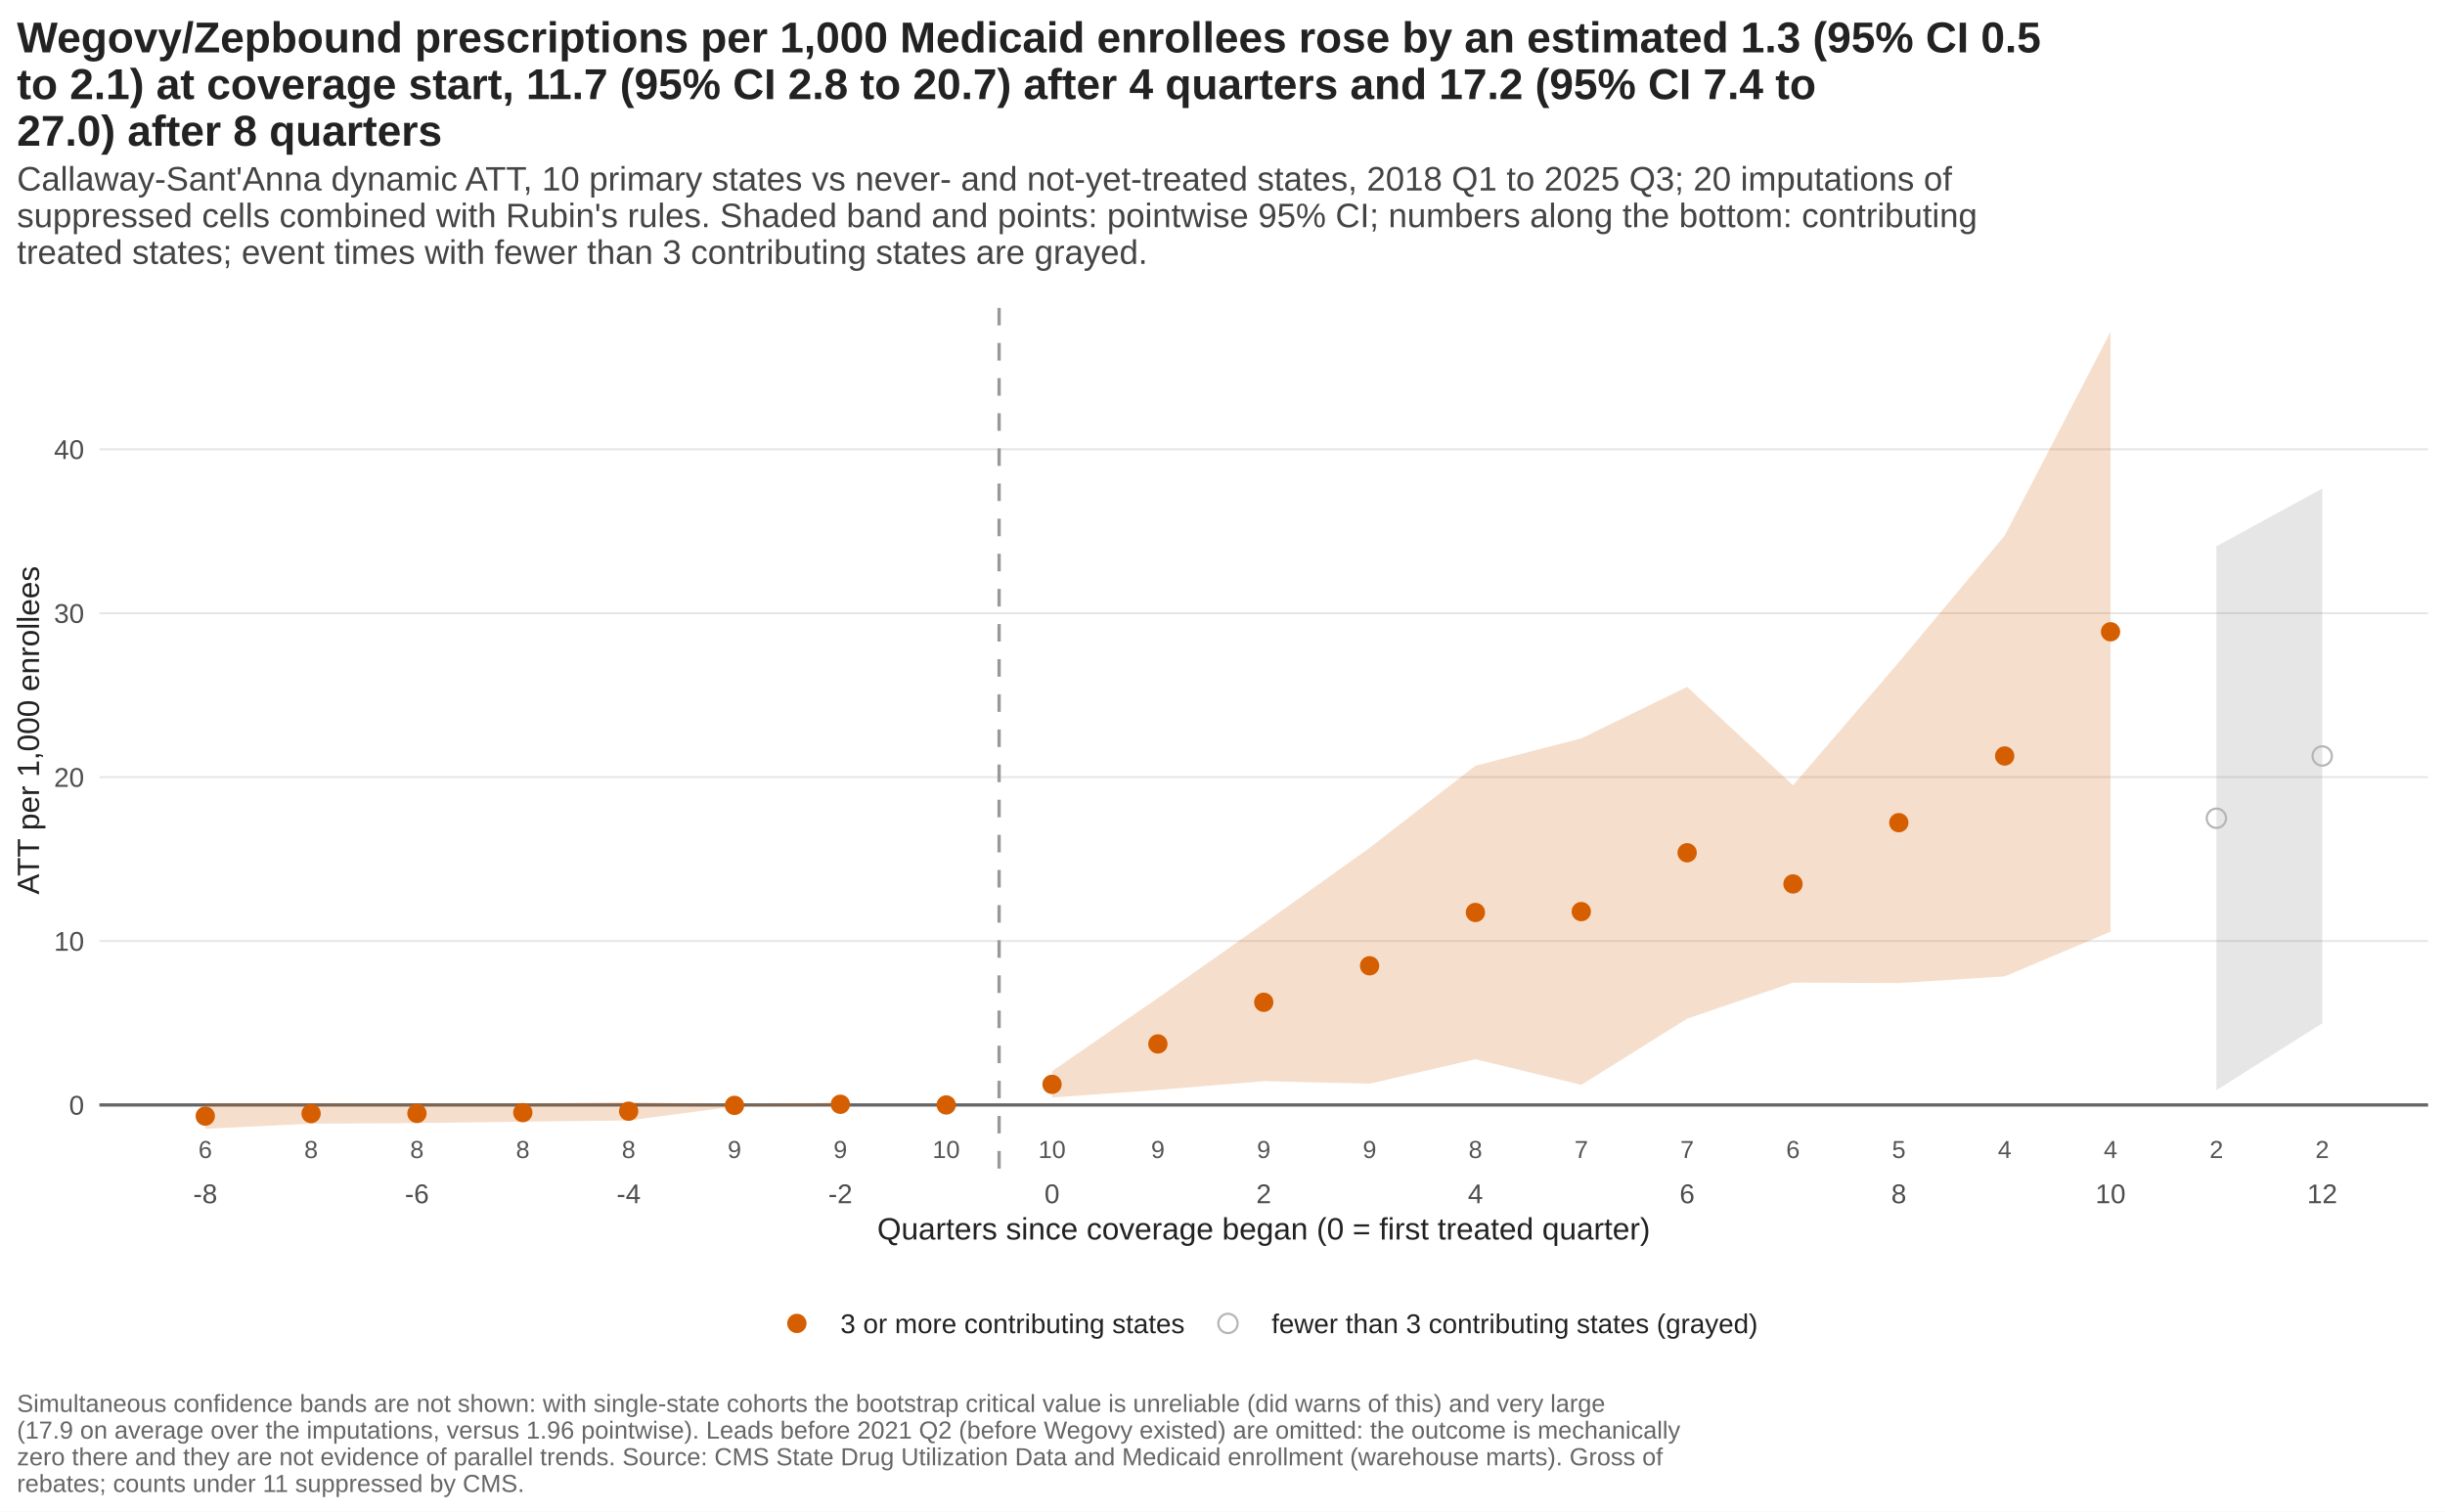
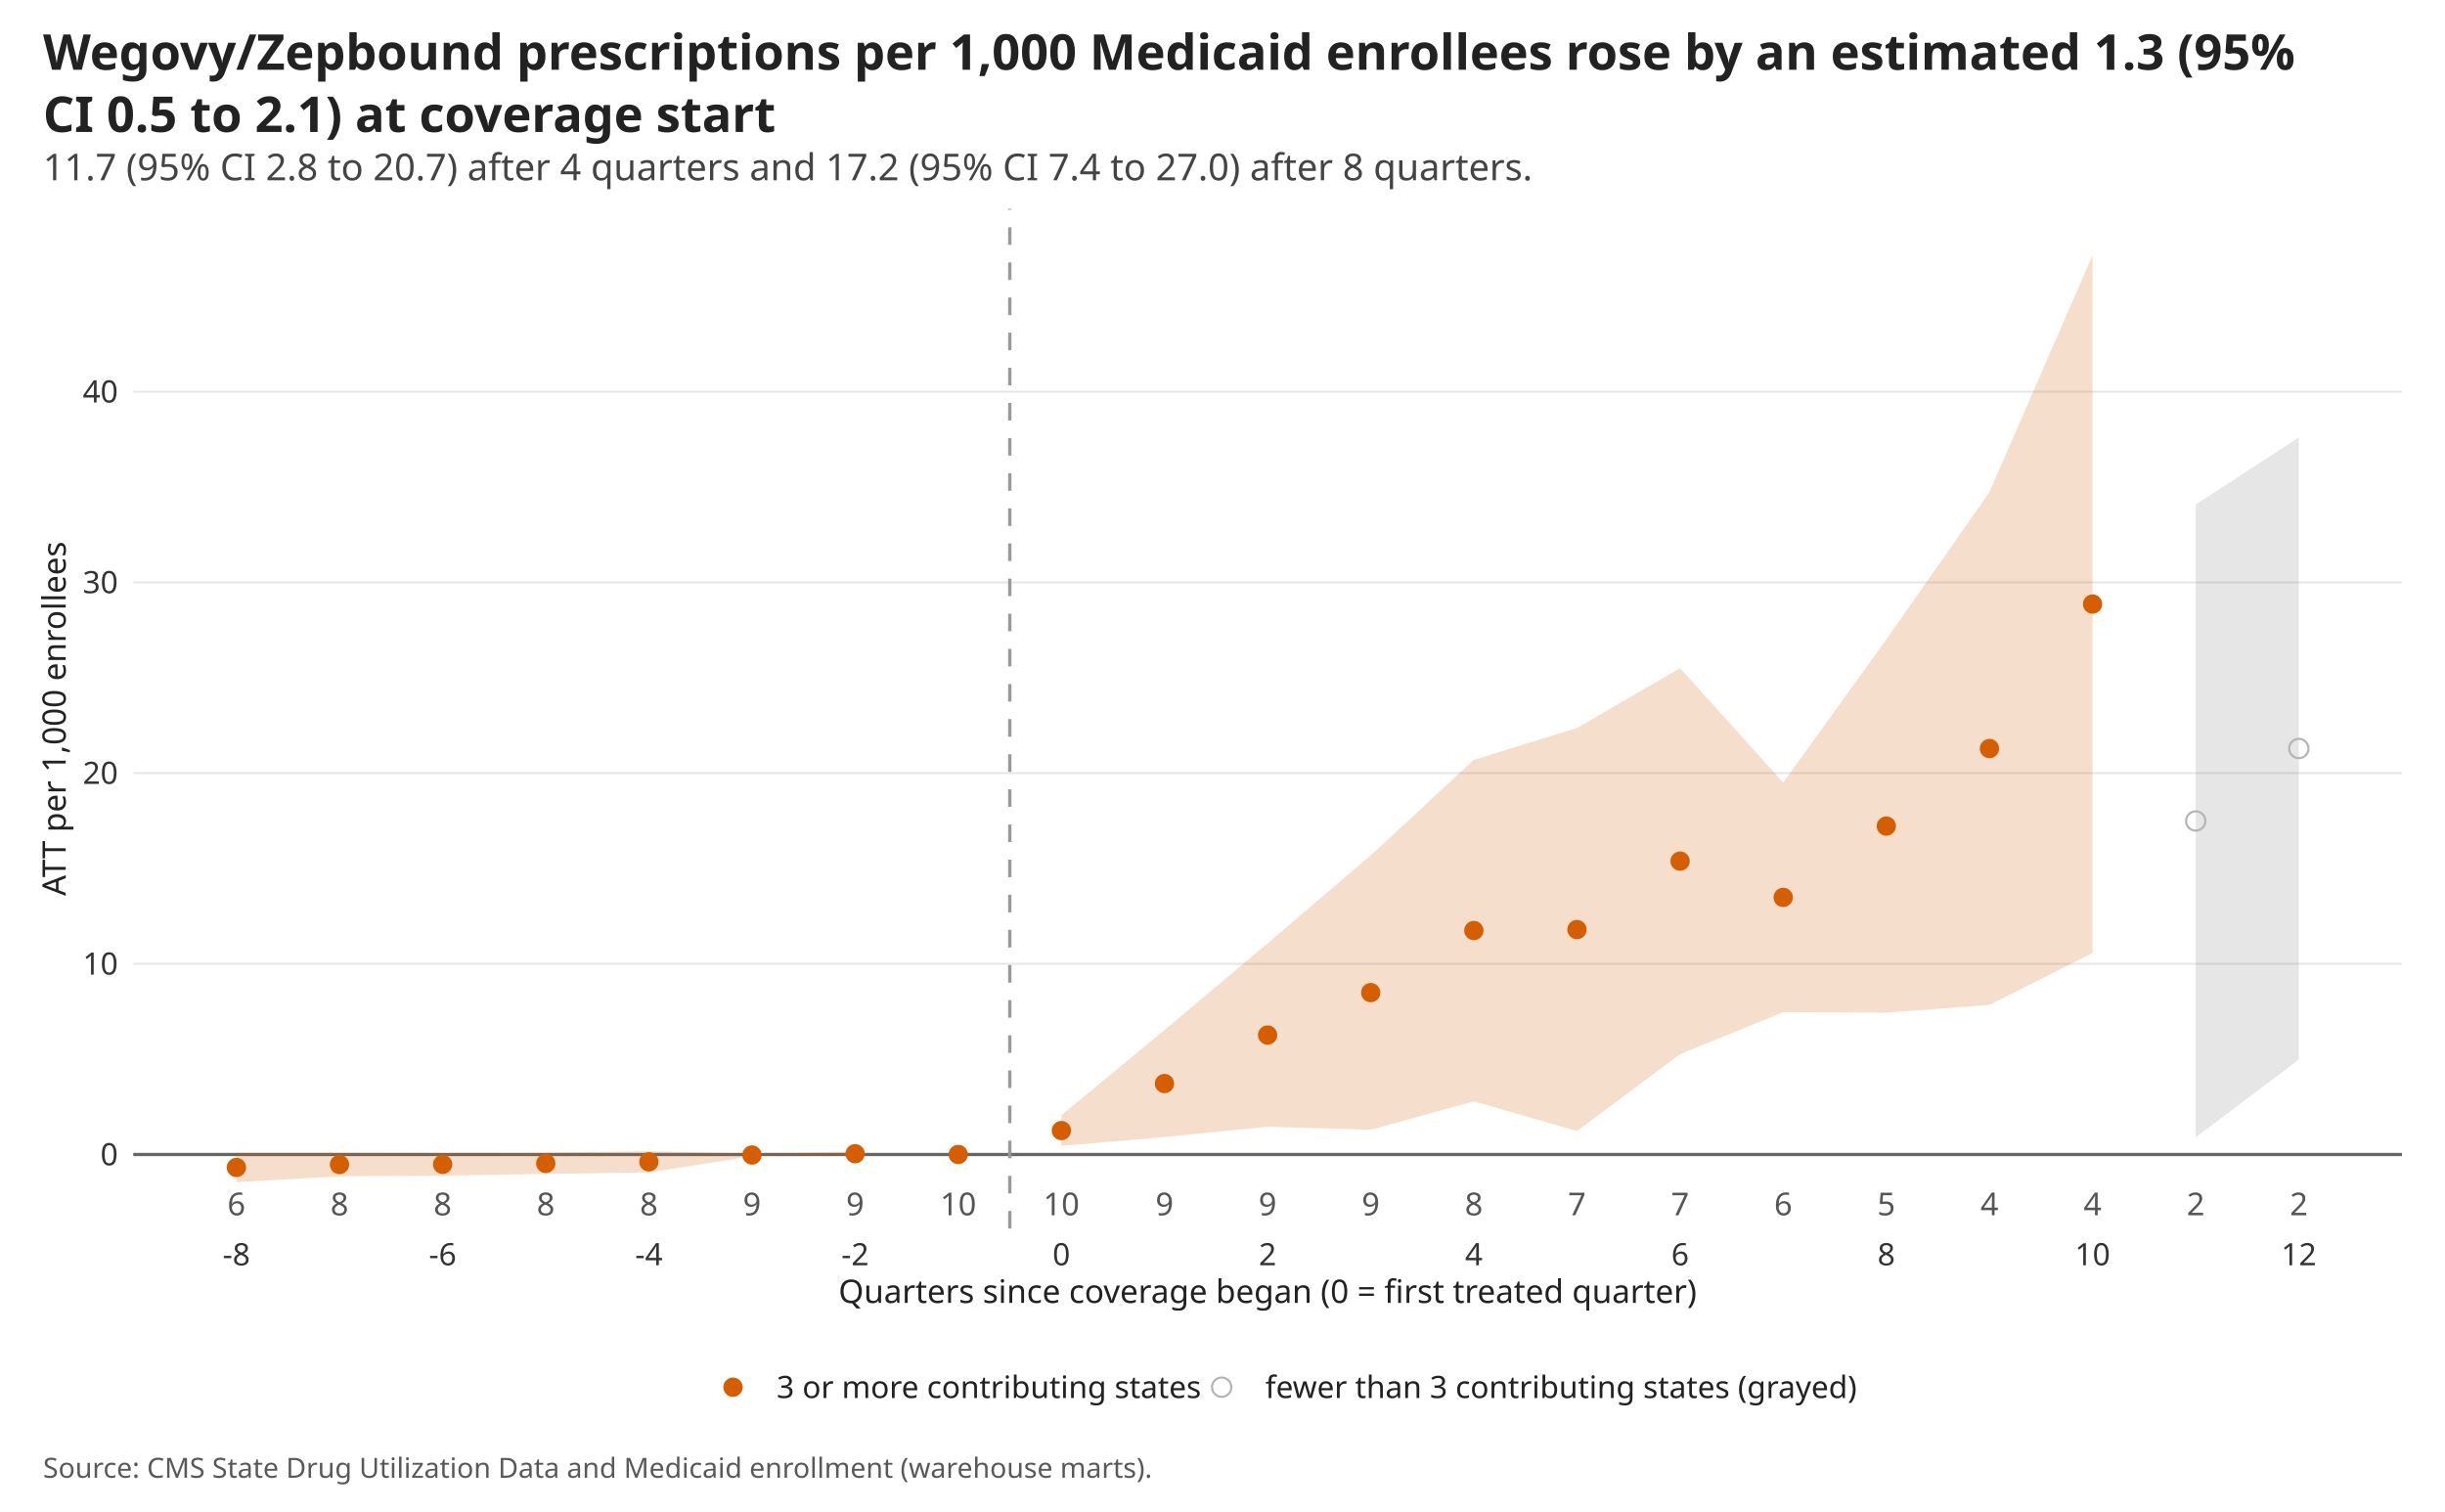
<svg xmlns="http://www.w3.org/2000/svg" width="792.00pt" height="489.60pt" viewBox="0 0 792.00 489.60">
  <g class="svglite">
    <defs>
      <style type="text/css">
    .svglite line, .svglite polyline, .svglite polygon, .svglite path, .svglite rect, .svglite circle {
      fill: none;
      stroke: #000000;
      stroke-linecap: round;
      stroke-linejoin: round;
      stroke-miterlimit: 10.00;
    }
    .svglite text {
      white-space: pre;
    }
    .svglite g.glyphgroup path {
      fill: inherit;
      stroke: none;
    }
  </style>
    </defs>
    <rect width="100%" height="100%" style="stroke: none; fill: #FFFFFF;" />
    <defs>
      <clipPath id="cpMC4wMHw3OTIuMDB8MC4wMHw0ODkuNjA=">
        <rect x="0.00" y="0.00" width="792.00" height="489.60" />
      </clipPath>
    </defs>
    <g clip-path="url(#cpMC4wMHw3OTIuMDB8MC4wMHw0ODkuNjA=)">
-       <rect x="0.00" y="0.00" width="792.00" height="489.60" style="stroke-width: 1.07; stroke: none; fill: #FFFFFF;" />
+       <rect x="0" y="0.00" width="792.00" height="489.60" style="stroke-width: 1.07; stroke: none; fill: #FFFFFF;" />
    </g>
    <defs>
-       <clipPath id="cpMzIuMjB8Nzg2LjUyfDk0LjYwfDM3OC41Mw==">
-         <rect x="32.20" y="94.60" width="754.32" height="283.93" />
+       <clipPath id="cpNDMuMTd8Nzc4LjA1fDY3LjYzfDM5Ny45NQ==">
+         <rect x="43.17" y="67.63" width="734.88" height="330.32" />
      </clipPath>
    </defs>
-     <g clip-path="url(#cpMzIuMjB8Nzg2LjUyfDk0LjYwfDM3OC41Mw==)">
-       <polyline points="32.20,357.92 786.52,357.92 " style="stroke-width: 0.64; stroke: #E6E6E6; stroke-linecap: butt;" />
-       <polyline points="32.20,304.82 786.52,304.82 " style="stroke-width: 0.64; stroke: #E6E6E6; stroke-linecap: butt;" />
-       <polyline points="32.20,251.73 786.52,251.73 " style="stroke-width: 0.64; stroke: #E6E6E6; stroke-linecap: butt;" />
-       <polyline points="32.20,198.63 786.52,198.63 " style="stroke-width: 0.64; stroke: #E6E6E6; stroke-linecap: butt;" />
-       <polyline points="32.20,145.53 786.52,145.53 " style="stroke-width: 0.64; stroke: #E6E6E6; stroke-linecap: butt;" />
-       <line x1="32.20" y1="357.92" x2="786.52" y2="357.92" style="stroke-width: 1.07; stroke: #666666; stroke-linecap: butt;" />
-       <line x1="323.64" y1="378.53" x2="323.64" y2="94.60" style="stroke-width: 1.07; stroke: #999999; stroke-dasharray: 5.69,5.69; stroke-linecap: butt;" />
-       <polygon points="66.49,357.43 100.77,357.43 135.06,357.53 169.35,357.46 203.64,356.97 237.92,357.71 272.21,357.13 272.21,358.27 237.92,358.41 203.64,362.94 169.35,363.33 135.06,363.79 100.77,363.99 66.49,365.62 " style="stroke-width: 0.00; stroke: none; stroke-linecap: butt; fill: #D55E00; fill-opacity: 0.20;" />
-       <polyline points="66.49,357.43 100.77,357.43 135.06,357.53 169.35,357.46 203.64,356.97 237.92,357.71 272.21,357.13 " style="stroke-width: 1.07; stroke: none; stroke-linecap: butt;" />
-       <polyline points="272.21,358.27 237.92,358.41 203.64,362.94 169.35,363.33 135.06,363.79 100.77,363.99 66.49,365.62 " style="stroke-width: 1.07; stroke: none; stroke-linecap: butt;" />
-       <polygon points="340.78,346.99 375.07,323.27 409.36,299.13 443.65,274.64 477.93,248.04 512.22,239.18 546.51,222.51 580.80,254.37 615.08,214.52 649.37,173.49 683.66,107.50 683.66,301.80 649.37,316.27 615.08,318.44 580.80,318.29 546.51,329.96 512.22,351.40 477.93,343.10 443.65,351.04 409.36,350.20 375.07,353.05 340.78,355.51 " style="stroke-width: 0.00; stroke: none; stroke-linecap: butt; fill: #D55E00; fill-opacity: 0.20;" />
-       <polyline points="340.78,346.99 375.07,323.27 409.36,299.13 443.65,274.64 477.93,248.04 512.22,239.18 546.51,222.51 580.80,254.37 615.08,214.52 649.37,173.49 683.66,107.50 " style="stroke-width: 1.07; stroke: none; stroke-linecap: butt;" />
-       <polyline points="683.66,301.80 649.37,316.27 615.08,318.44 580.80,318.29 546.51,329.96 512.22,351.40 477.93,343.10 443.65,351.04 409.36,350.20 375.07,353.05 340.78,355.51 " style="stroke-width: 1.07; stroke: none; stroke-linecap: butt;" />
-       <polygon points="717.95,176.95 752.23,158.26 752.23,331.49 717.95,353.15 " style="stroke-width: 0.00; stroke: none; stroke-linecap: butt; fill: #595959; fill-opacity: 0.15;" />
-       <polyline points="717.95,176.95 752.23,158.26 " style="stroke-width: 1.07; stroke: none; stroke-linecap: butt;" />
-       <polyline points="752.23,331.49 717.95,353.15 " style="stroke-width: 1.07; stroke: none; stroke-linecap: butt;" />
-       <circle cx="66.49" cy="361.53" r="3.13" style="stroke-width: 0.71; stroke: none; fill: #D55E00;" />
-       <circle cx="100.77" cy="360.71" r="3.13" style="stroke-width: 0.71; stroke: none; fill: #D55E00;" />
-       <circle cx="135.06" cy="360.66" r="3.13" style="stroke-width: 0.71; stroke: none; fill: #D55E00;" />
-       <circle cx="169.35" cy="360.40" r="3.13" style="stroke-width: 0.71; stroke: none; fill: #D55E00;" />
-       <circle cx="203.64" cy="359.95" r="3.13" style="stroke-width: 0.71; stroke: none; fill: #D55E00;" />
-       <circle cx="237.92" cy="358.06" r="3.13" style="stroke-width: 0.71; stroke: none; fill: #D55E00;" />
-       <circle cx="272.21" cy="357.70" r="3.13" style="stroke-width: 0.71; stroke: none; fill: #D55E00;" />
-       <circle cx="306.50" cy="357.92" r="3.13" style="stroke-width: 0.71; stroke: none; fill: #D55E00;" />
-       <circle cx="340.78" cy="351.25" r="3.13" style="stroke-width: 0.71; stroke: none; fill: #D55E00;" />
-       <circle cx="375.07" cy="338.16" r="3.13" style="stroke-width: 0.71; stroke: none; fill: #D55E00;" />
-       <circle cx="409.36" cy="324.66" r="3.13" style="stroke-width: 0.71; stroke: none; fill: #D55E00;" />
-       <circle cx="443.65" cy="312.84" r="3.13" style="stroke-width: 0.71; stroke: none; fill: #D55E00;" />
-       <circle cx="477.93" cy="295.57" r="3.13" style="stroke-width: 0.71; stroke: none; fill: #D55E00;" />
-       <circle cx="512.22" cy="295.29" r="3.13" style="stroke-width: 0.71; stroke: none; fill: #D55E00;" />
-       <circle cx="546.51" cy="276.23" r="3.13" style="stroke-width: 0.71; stroke: none; fill: #D55E00;" />
-       <circle cx="580.80" cy="286.33" r="3.13" style="stroke-width: 0.71; stroke: none; fill: #D55E00;" />
-       <circle cx="615.08" cy="266.48" r="3.13" style="stroke-width: 0.71; stroke: none; fill: #D55E00;" />
-       <circle cx="649.37" cy="244.88" r="3.13" style="stroke-width: 0.71; stroke: none; fill: #D55E00;" />
-       <circle cx="683.66" cy="204.65" r="3.13" style="stroke-width: 0.71; stroke: none; fill: #D55E00;" />
-       <circle cx="717.95" cy="265.05" r="3.13" style="stroke-width: 0.71; stroke: #B5B5B5;" />
-       <circle cx="752.23" cy="244.88" r="3.13" style="stroke-width: 0.71; stroke: #B5B5B5;" />
-       <text x="66.49" y="375.11" text-anchor="middle" style="font-size: 7.97px;fill: #555555; font-family: &quot;Arial&quot;;" textLength="4.42px" lengthAdjust="spacingAndGlyphs">6</text>
-       <text x="100.77" y="375.11" text-anchor="middle" style="font-size: 7.97px;fill: #555555; font-family: &quot;Arial&quot;;" textLength="4.42px" lengthAdjust="spacingAndGlyphs">8</text>
-       <text x="135.06" y="375.11" text-anchor="middle" style="font-size: 7.97px;fill: #555555; font-family: &quot;Arial&quot;;" textLength="4.42px" lengthAdjust="spacingAndGlyphs">8</text>
-       <text x="169.35" y="375.11" text-anchor="middle" style="font-size: 7.97px;fill: #555555; font-family: &quot;Arial&quot;;" textLength="4.42px" lengthAdjust="spacingAndGlyphs">8</text>
-       <text x="203.64" y="375.11" text-anchor="middle" style="font-size: 7.97px;fill: #555555; font-family: &quot;Arial&quot;;" textLength="4.42px" lengthAdjust="spacingAndGlyphs">8</text>
-       <text x="237.92" y="375.11" text-anchor="middle" style="font-size: 7.97px;fill: #555555; font-family: &quot;Arial&quot;;" textLength="4.42px" lengthAdjust="spacingAndGlyphs">9</text>
-       <text x="272.21" y="375.11" text-anchor="middle" style="font-size: 7.97px;fill: #555555; font-family: &quot;Arial&quot;;" textLength="4.42px" lengthAdjust="spacingAndGlyphs">9</text>
-       <text x="306.50" y="375.11" text-anchor="middle" style="font-size: 7.97px;fill: #555555; font-family: &quot;Arial&quot;;" textLength="8.84px" lengthAdjust="spacingAndGlyphs">10</text>
-       <text x="340.78" y="375.11" text-anchor="middle" style="font-size: 7.97px;fill: #555555; font-family: &quot;Arial&quot;;" textLength="8.84px" lengthAdjust="spacingAndGlyphs">10</text>
-       <text x="375.07" y="375.11" text-anchor="middle" style="font-size: 7.97px;fill: #555555; font-family: &quot;Arial&quot;;" textLength="4.42px" lengthAdjust="spacingAndGlyphs">9</text>
-       <text x="409.36" y="375.11" text-anchor="middle" style="font-size: 7.97px;fill: #555555; font-family: &quot;Arial&quot;;" textLength="4.42px" lengthAdjust="spacingAndGlyphs">9</text>
-       <text x="443.65" y="375.11" text-anchor="middle" style="font-size: 7.97px;fill: #555555; font-family: &quot;Arial&quot;;" textLength="4.42px" lengthAdjust="spacingAndGlyphs">9</text>
-       <text x="477.93" y="375.11" text-anchor="middle" style="font-size: 7.97px;fill: #555555; font-family: &quot;Arial&quot;;" textLength="4.42px" lengthAdjust="spacingAndGlyphs">8</text>
-       <text x="512.22" y="375.11" text-anchor="middle" style="font-size: 7.97px;fill: #555555; font-family: &quot;Arial&quot;;" textLength="4.42px" lengthAdjust="spacingAndGlyphs">7</text>
-       <text x="546.51" y="375.11" text-anchor="middle" style="font-size: 7.97px;fill: #555555; font-family: &quot;Arial&quot;;" textLength="4.42px" lengthAdjust="spacingAndGlyphs">7</text>
-       <text x="580.80" y="375.11" text-anchor="middle" style="font-size: 7.97px;fill: #555555; font-family: &quot;Arial&quot;;" textLength="4.42px" lengthAdjust="spacingAndGlyphs">6</text>
-       <text x="615.08" y="375.11" text-anchor="middle" style="font-size: 7.97px;fill: #555555; font-family: &quot;Arial&quot;;" textLength="4.42px" lengthAdjust="spacingAndGlyphs">5</text>
-       <text x="649.37" y="375.11" text-anchor="middle" style="font-size: 7.97px;fill: #555555; font-family: &quot;Arial&quot;;" textLength="4.42px" lengthAdjust="spacingAndGlyphs">4</text>
-       <text x="683.66" y="375.11" text-anchor="middle" style="font-size: 7.97px;fill: #555555; font-family: &quot;Arial&quot;;" textLength="4.42px" lengthAdjust="spacingAndGlyphs">4</text>
-       <text x="717.95" y="375.11" text-anchor="middle" style="font-size: 7.97px;fill: #555555; font-family: &quot;Arial&quot;;" textLength="4.42px" lengthAdjust="spacingAndGlyphs">2</text>
-       <text x="752.23" y="375.11" text-anchor="middle" style="font-size: 7.97px;fill: #555555; font-family: &quot;Arial&quot;;" textLength="4.42px" lengthAdjust="spacingAndGlyphs">2</text>
+     <g clip-path="url(#cpNDMuMTd8Nzc4LjA1fDY3LjYzfDM5Ny45NQ==)">
+       <polyline points="43.17,373.97 778.05,373.97 " style="stroke-width: 0.64; stroke: #E6E6E6; stroke-linecap: butt;" />
+       <polyline points="43.17,312.20 778.05,312.20 " style="stroke-width: 0.64; stroke: #E6E6E6; stroke-linecap: butt;" />
+       <polyline points="43.17,250.43 778.05,250.43 " style="stroke-width: 0.64; stroke: #E6E6E6; stroke-linecap: butt;" />
+       <polyline points="43.17,188.66 778.05,188.66 " style="stroke-width: 0.64; stroke: #E6E6E6; stroke-linecap: butt;" />
+       <polyline points="43.17,126.89 778.05,126.89 " style="stroke-width: 0.64; stroke: #E6E6E6; stroke-linecap: butt;" />
+       <line x1="43.17" y1="373.97" x2="778.05" y2="373.97" style="stroke-width: 1.07; stroke: #666666; stroke-linecap: butt;" />
+       <line x1="327.10" y1="397.95" x2="327.10" y2="67.63" style="stroke-width: 1.07; stroke: #999999; stroke-dasharray: 5.69,5.69; stroke-linecap: butt;" />
+       <polygon points="76.58,373.41 109.98,373.41 143.38,373.52 176.79,373.44 210.19,372.87 243.59,373.73 277.00,373.05 277.00,374.38 243.59,374.55 210.19,379.81 176.79,380.27 143.38,380.81 109.98,381.04 76.58,382.93 " style="stroke-width: 0.00; stroke: none; stroke-linecap: butt; fill: #D55E00; fill-opacity: 0.20;" />
+       <polyline points="76.58,373.41 109.98,373.41 143.38,373.52 176.79,373.44 210.19,372.87 243.59,373.73 277.00,373.05 " style="stroke-width: 1.07; stroke: none; stroke-linecap: butt;" />
+       <polyline points="277.00,374.38 243.59,374.55 210.19,379.81 176.79,380.27 143.38,380.81 109.98,381.04 76.58,382.93 " style="stroke-width: 1.07; stroke: none; stroke-linecap: butt;" />
+       <polygon points="343.81,361.26 377.21,333.66 410.61,305.57 444.02,277.08 477.42,246.14 510.82,235.83 544.23,216.44 577.63,253.51 611.03,207.14 644.44,159.41 677.84,82.65 677.84,308.69 644.44,325.52 611.03,328.04 577.63,327.87 544.23,341.45 510.82,366.38 477.42,356.73 444.02,365.97 410.61,364.99 377.21,368.31 343.81,371.17 " style="stroke-width: 0.00; stroke: none; stroke-linecap: butt; fill: #D55E00; fill-opacity: 0.20;" />
+       <polyline points="343.81,361.26 377.21,333.66 410.61,305.57 444.02,277.08 477.42,246.14 510.82,235.83 544.23,216.44 577.63,253.51 611.03,207.14 644.44,159.41 677.84,82.65 " style="stroke-width: 1.07; stroke: none; stroke-linecap: butt;" />
+       <polyline points="677.84,308.69 644.44,325.52 611.03,328.04 577.63,327.87 544.23,341.45 510.82,366.38 477.42,356.73 444.02,365.97 410.61,364.99 377.21,368.31 343.81,371.17 " style="stroke-width: 1.07; stroke: none; stroke-linecap: butt;" />
+       <polygon points="711.25,163.44 744.65,141.70 744.65,343.23 711.25,368.43 " style="stroke-width: 0.00; stroke: none; stroke-linecap: butt; fill: #595959; fill-opacity: 0.15;" />
+       <polyline points="711.25,163.44 744.65,141.70 " style="stroke-width: 1.07; stroke: none; stroke-linecap: butt;" />
+       <polyline points="744.65,343.23 711.25,368.43 " style="stroke-width: 1.07; stroke: none; stroke-linecap: butt;" />
+       <circle cx="76.58" cy="378.17" r="3.13" style="stroke-width: 0.71; stroke: none; fill: #D55E00;" />
+       <circle cx="109.98" cy="377.22" r="3.13" style="stroke-width: 0.71; stroke: none; fill: #D55E00;" />
+       <circle cx="143.38" cy="377.17" r="3.13" style="stroke-width: 0.71; stroke: none; fill: #D55E00;" />
+       <circle cx="176.79" cy="376.86" r="3.13" style="stroke-width: 0.71; stroke: none; fill: #D55E00;" />
+       <circle cx="210.19" cy="376.34" r="3.13" style="stroke-width: 0.71; stroke: none; fill: #D55E00;" />
+       <circle cx="243.59" cy="374.14" r="3.13" style="stroke-width: 0.71; stroke: none; fill: #D55E00;" />
+       <circle cx="277.00" cy="373.72" r="3.13" style="stroke-width: 0.71; stroke: none; fill: #D55E00;" />
+       <circle cx="310.40" cy="373.97" r="3.13" style="stroke-width: 0.71; stroke: none; fill: #D55E00;" />
+       <circle cx="343.81" cy="366.22" r="3.13" style="stroke-width: 0.71; stroke: none; fill: #D55E00;" />
+       <circle cx="377.21" cy="350.99" r="3.13" style="stroke-width: 0.71; stroke: none; fill: #D55E00;" />
+       <circle cx="410.61" cy="335.28" r="3.13" style="stroke-width: 0.71; stroke: none; fill: #D55E00;" />
+       <circle cx="444.02" cy="321.53" r="3.13" style="stroke-width: 0.71; stroke: none; fill: #D55E00;" />
+       <circle cx="477.42" cy="301.43" r="3.13" style="stroke-width: 0.71; stroke: none; fill: #D55E00;" />
+       <circle cx="510.82" cy="301.11" r="3.13" style="stroke-width: 0.71; stroke: none; fill: #D55E00;" />
+       <circle cx="544.23" cy="278.94" r="3.13" style="stroke-width: 0.71; stroke: none; fill: #D55E00;" />
+       <circle cx="577.63" cy="290.69" r="3.13" style="stroke-width: 0.71; stroke: none; fill: #D55E00;" />
+       <circle cx="611.03" cy="267.59" r="3.13" style="stroke-width: 0.71; stroke: none; fill: #D55E00;" />
+       <circle cx="644.44" cy="242.47" r="3.13" style="stroke-width: 0.71; stroke: none; fill: #D55E00;" />
+       <circle cx="677.84" cy="195.67" r="3.13" style="stroke-width: 0.71; stroke: none; fill: #D55E00;" />
+       <circle cx="711.25" cy="265.93" r="3.13" style="stroke-width: 0.71; stroke: #B5B5B5;" />
+       <circle cx="744.65" cy="242.46" r="3.13" style="stroke-width: 0.71; stroke: #B5B5B5;" />
+       <text x="76.58" y="393.66" text-anchor="middle" style="font-size: 10.24px;fill: #555555; font-family: &quot;IBM Plex Sans&quot;;" textLength="6.14px" lengthAdjust="spacingAndGlyphs">6</text>
+       <text x="109.98" y="393.66" text-anchor="middle" style="font-size: 10.24px;fill: #555555; font-family: &quot;IBM Plex Sans&quot;;" textLength="6.14px" lengthAdjust="spacingAndGlyphs">8</text>
+       <text x="143.38" y="393.66" text-anchor="middle" style="font-size: 10.24px;fill: #555555; font-family: &quot;IBM Plex Sans&quot;;" textLength="6.14px" lengthAdjust="spacingAndGlyphs">8</text>
+       <text x="176.79" y="393.66" text-anchor="middle" style="font-size: 10.24px;fill: #555555; font-family: &quot;IBM Plex Sans&quot;;" textLength="6.14px" lengthAdjust="spacingAndGlyphs">8</text>
+       <text x="210.19" y="393.66" text-anchor="middle" style="font-size: 10.24px;fill: #555555; font-family: &quot;IBM Plex Sans&quot;;" textLength="6.14px" lengthAdjust="spacingAndGlyphs">8</text>
+       <text x="243.59" y="393.66" text-anchor="middle" style="font-size: 10.24px;fill: #555555; font-family: &quot;IBM Plex Sans&quot;;" textLength="6.14px" lengthAdjust="spacingAndGlyphs">9</text>
+       <text x="277.00" y="393.66" text-anchor="middle" style="font-size: 10.24px;fill: #555555; font-family: &quot;IBM Plex Sans&quot;;" textLength="6.14px" lengthAdjust="spacingAndGlyphs">9</text>
+       <text x="310.40" y="393.66" text-anchor="middle" style="font-size: 10.24px;fill: #555555; font-family: &quot;IBM Plex Sans&quot;;" textLength="12.28px" lengthAdjust="spacingAndGlyphs">10</text>
+       <text x="343.81" y="393.66" text-anchor="middle" style="font-size: 10.24px;fill: #555555; font-family: &quot;IBM Plex Sans&quot;;" textLength="12.28px" lengthAdjust="spacingAndGlyphs">10</text>
+       <text x="377.21" y="393.66" text-anchor="middle" style="font-size: 10.24px;fill: #555555; font-family: &quot;IBM Plex Sans&quot;;" textLength="6.14px" lengthAdjust="spacingAndGlyphs">9</text>
+       <text x="410.61" y="393.66" text-anchor="middle" style="font-size: 10.24px;fill: #555555; font-family: &quot;IBM Plex Sans&quot;;" textLength="6.14px" lengthAdjust="spacingAndGlyphs">9</text>
+       <text x="444.02" y="393.66" text-anchor="middle" style="font-size: 10.24px;fill: #555555; font-family: &quot;IBM Plex Sans&quot;;" textLength="6.14px" lengthAdjust="spacingAndGlyphs">9</text>
+       <text x="477.42" y="393.66" text-anchor="middle" style="font-size: 10.24px;fill: #555555; font-family: &quot;IBM Plex Sans&quot;;" textLength="6.14px" lengthAdjust="spacingAndGlyphs">8</text>
+       <text x="510.82" y="393.66" text-anchor="middle" style="font-size: 10.24px;fill: #555555; font-family: &quot;IBM Plex Sans&quot;;" textLength="6.14px" lengthAdjust="spacingAndGlyphs">7</text>
+       <text x="544.23" y="393.66" text-anchor="middle" style="font-size: 10.24px;fill: #555555; font-family: &quot;IBM Plex Sans&quot;;" textLength="6.14px" lengthAdjust="spacingAndGlyphs">7</text>
+       <text x="577.63" y="393.66" text-anchor="middle" style="font-size: 10.24px;fill: #555555; font-family: &quot;IBM Plex Sans&quot;;" textLength="6.14px" lengthAdjust="spacingAndGlyphs">6</text>
+       <text x="611.03" y="393.66" text-anchor="middle" style="font-size: 10.24px;fill: #555555; font-family: &quot;IBM Plex Sans&quot;;" textLength="6.14px" lengthAdjust="spacingAndGlyphs">5</text>
+       <text x="644.44" y="393.66" text-anchor="middle" style="font-size: 10.24px;fill: #555555; font-family: &quot;IBM Plex Sans&quot;;" textLength="6.14px" lengthAdjust="spacingAndGlyphs">4</text>
+       <text x="677.84" y="393.66" text-anchor="middle" style="font-size: 10.24px;fill: #555555; font-family: &quot;IBM Plex Sans&quot;;" textLength="6.14px" lengthAdjust="spacingAndGlyphs">4</text>
+       <text x="711.25" y="393.66" text-anchor="middle" style="font-size: 10.24px;fill: #555555; font-family: &quot;IBM Plex Sans&quot;;" textLength="6.14px" lengthAdjust="spacingAndGlyphs">2</text>
+       <text x="744.65" y="393.66" text-anchor="middle" style="font-size: 10.24px;fill: #555555; font-family: &quot;IBM Plex Sans&quot;;" textLength="6.14px" lengthAdjust="spacingAndGlyphs">2</text>
    </g>
    <g clip-path="url(#cpMC4wMHw3OTIuMDB8MC4wMHw0ODkuNjA=)">
-       <text x="27.27" y="361.07" text-anchor="end" style="font-size: 8.80px;fill: #4D4D4D; font-family: &quot;Arial&quot;;" textLength="4.89px" lengthAdjust="spacingAndGlyphs">0</text>
-       <text x="27.27" y="307.97" text-anchor="end" style="font-size: 8.80px;fill: #4D4D4D; font-family: &quot;Arial&quot;;" textLength="9.78px" lengthAdjust="spacingAndGlyphs">10</text>
-       <text x="27.27" y="254.88" text-anchor="end" style="font-size: 8.80px;fill: #4D4D4D; font-family: &quot;Arial&quot;;" textLength="9.78px" lengthAdjust="spacingAndGlyphs">20</text>
-       <text x="27.27" y="201.78" text-anchor="end" style="font-size: 8.80px;fill: #4D4D4D; font-family: &quot;Arial&quot;;" textLength="9.78px" lengthAdjust="spacingAndGlyphs">30</text>
-       <text x="27.27" y="148.68" text-anchor="end" style="font-size: 8.80px;fill: #4D4D4D; font-family: &quot;Arial&quot;;" textLength="9.78px" lengthAdjust="spacingAndGlyphs">40</text>
-       <text x="66.49" y="389.76" text-anchor="middle" style="font-size: 8.80px;fill: #4D4D4D; font-family: &quot;Arial&quot;;" textLength="7.81px" lengthAdjust="spacingAndGlyphs">-8</text>
-       <text x="135.06" y="389.76" text-anchor="middle" style="font-size: 8.80px;fill: #4D4D4D; font-family: &quot;Arial&quot;;" textLength="7.81px" lengthAdjust="spacingAndGlyphs">-6</text>
-       <text x="203.64" y="389.76" text-anchor="middle" style="font-size: 8.80px;fill: #4D4D4D; font-family: &quot;Arial&quot;;" textLength="7.81px" lengthAdjust="spacingAndGlyphs">-4</text>
-       <text x="272.21" y="389.76" text-anchor="middle" style="font-size: 8.80px;fill: #4D4D4D; font-family: &quot;Arial&quot;;" textLength="7.81px" lengthAdjust="spacingAndGlyphs">-2</text>
-       <text x="340.78" y="389.76" text-anchor="middle" style="font-size: 8.80px;fill: #4D4D4D; font-family: &quot;Arial&quot;;" textLength="4.89px" lengthAdjust="spacingAndGlyphs">0</text>
-       <text x="409.36" y="389.76" text-anchor="middle" style="font-size: 8.80px;fill: #4D4D4D; font-family: &quot;Arial&quot;;" textLength="4.89px" lengthAdjust="spacingAndGlyphs">2</text>
-       <text x="477.93" y="389.76" text-anchor="middle" style="font-size: 8.80px;fill: #4D4D4D; font-family: &quot;Arial&quot;;" textLength="4.89px" lengthAdjust="spacingAndGlyphs">4</text>
-       <text x="546.51" y="389.76" text-anchor="middle" style="font-size: 8.80px;fill: #4D4D4D; font-family: &quot;Arial&quot;;" textLength="4.89px" lengthAdjust="spacingAndGlyphs">6</text>
-       <text x="615.08" y="389.76" text-anchor="middle" style="font-size: 8.80px;fill: #4D4D4D; font-family: &quot;Arial&quot;;" textLength="4.89px" lengthAdjust="spacingAndGlyphs">8</text>
-       <text x="683.66" y="389.76" text-anchor="middle" style="font-size: 8.80px;fill: #4D4D4D; font-family: &quot;Arial&quot;;" textLength="9.78px" lengthAdjust="spacingAndGlyphs">10</text>
-       <text x="752.23" y="389.76" text-anchor="middle" style="font-size: 8.80px;fill: #4D4D4D; font-family: &quot;Arial&quot;;" textLength="9.78px" lengthAdjust="spacingAndGlyphs">12</text>
-       <text x="409.36" y="401.51" text-anchor="middle" style="font-size: 10.00px;fill: #222222; font-family: &quot;Arial&quot;;" textLength="250.45px" lengthAdjust="spacingAndGlyphs">Quarters since coverage began (0 = first treated quarter)</text>
-       <text transform="translate(12.64,236.56) rotate(-90)" text-anchor="middle" style="font-size: 10.00px;fill: #222222; font-family: &quot;Arial&quot;;" textLength="106.38px" lengthAdjust="spacingAndGlyphs">ATT per 1,000 enrollees</text>
-       <circle cx="258.13" cy="428.69" r="3.13" style="stroke-width: 0.71; stroke: none; fill: #D55E00;" />
-       <circle cx="397.77" cy="428.69" r="3.13" style="stroke-width: 0.71; stroke: #B5B5B5;" />
-       <text x="272.24" y="431.84" style="font-size: 8.80px;fill: #222222; font-family: &quot;Arial&quot;;" textLength="111.41px" lengthAdjust="spacingAndGlyphs">3 or more contributing states</text>
-       <text x="411.89" y="431.84" style="font-size: 8.80px;fill: #222222; font-family: &quot;Arial&quot;;" textLength="157.34px" lengthAdjust="spacingAndGlyphs">fewer than 3 contributing states (grayed)</text>
-       <text x="5.48" y="61.71" style="font-size: 11.00px;fill: #444444; font-family: &quot;Arial&quot;;" textLength="627.27px" lengthAdjust="spacingAndGlyphs">Callaway-Sant'Anna dynamic ATT, 10 primary states vs never- and not-yet-treated states, 2018 Q1 to 2025 Q3; 20 imputations of</text>
-       <text x="5.48" y="73.59" style="font-size: 11.00px;fill: #444444; font-family: &quot;Arial&quot;;" textLength="635.44px" lengthAdjust="spacingAndGlyphs">suppressed cells combined with Rubin's rules. Shaded band and points: pointwise 95% CI; numbers along the bottom: contributing</text>
-       <text x="5.48" y="85.47" style="font-size: 11.00px;fill: #444444; font-family: &quot;Arial&quot;;" textLength="366.56px" lengthAdjust="spacingAndGlyphs">treated states; event times with fewer than 3 contributing states are grayed.</text>
-       <text x="5.48" y="16.97" style="font-size: 14.00px; font-weight: bold;fill: #222222; font-family: &quot;Arial&quot;;" textLength="655.39px" lengthAdjust="spacingAndGlyphs">Wegovy/Zepbound prescriptions per 1,000 Medicaid enrollees rose by an estimated 1.3 (95% CI 0.5</text>
-       <text x="5.48" y="32.09" style="font-size: 14.00px; font-weight: bold;fill: #222222; font-family: &quot;Arial&quot;;" textLength="582.58px" lengthAdjust="spacingAndGlyphs">to 2.1) at coverage start, 11.7 (95% CI 2.8 to 20.7) after 4 quarters and 17.2 (95% CI 7.4 to</text>
-       <text x="5.48" y="47.21" style="font-size: 14.00px; font-weight: bold;fill: #222222; font-family: &quot;Arial&quot;;" textLength="137.67px" lengthAdjust="spacingAndGlyphs">27.0) after 8 quarters</text>
-       <text x="5.48" y="457.36" style="font-size: 8.00px;fill: #666666; font-family: &quot;Arial&quot;;" textLength="514.78px" lengthAdjust="spacingAndGlyphs">Simultaneous confidence bands are not shown: with single-state cohorts the bootstrap critical value is unreliable (did warns of this) and very large</text>
-       <text x="5.48" y="466.00" style="font-size: 8.00px;fill: #666666; font-family: &quot;Arial&quot;;" textLength="539.08px" lengthAdjust="spacingAndGlyphs">(17.9 on average over the imputations, versus 1.96 pointwise). Leads before 2021 Q2 (before Wegovy existed) are omitted: the outcome is mechanically</text>
-       <text x="5.48" y="474.64" style="font-size: 8.00px;fill: #666666; font-family: &quot;Arial&quot;;" textLength="533.45px" lengthAdjust="spacingAndGlyphs">zero there and they are not evidence of parallel trends. Source: CMS State Drug Utilization Data and Medicaid enrollment (warehouse marts). Gross of</text>
-       <text x="5.48" y="483.28" style="font-size: 8.00px;fill: #666666; font-family: &quot;Arial&quot;;" textLength="164.47px" lengthAdjust="spacingAndGlyphs">rebates; counts under 11 suppressed by CMS.</text>
+       <text x="38.24" y="377.47" text-anchor="end" style="font-size: 10.00px;fill: #333333; font-family: &quot;IBM Plex Sans&quot;;" textLength="6.00px" lengthAdjust="spacingAndGlyphs">0</text>
+       <text x="38.24" y="315.70" text-anchor="end" style="font-size: 10.00px;fill: #333333; font-family: &quot;IBM Plex Sans&quot;;" textLength="12.00px" lengthAdjust="spacingAndGlyphs">10</text>
+       <text x="38.24" y="253.92" text-anchor="end" style="font-size: 10.00px;fill: #333333; font-family: &quot;IBM Plex Sans&quot;;" textLength="12.00px" lengthAdjust="spacingAndGlyphs">20</text>
+       <text x="38.24" y="192.15" text-anchor="end" style="font-size: 10.00px;fill: #333333; font-family: &quot;IBM Plex Sans&quot;;" textLength="12.00px" lengthAdjust="spacingAndGlyphs">30</text>
+       <text x="38.24" y="130.38" text-anchor="end" style="font-size: 10.00px;fill: #333333; font-family: &quot;IBM Plex Sans&quot;;" textLength="12.00px" lengthAdjust="spacingAndGlyphs">40</text>
+       <text x="76.58" y="409.86" text-anchor="middle" style="font-size: 10.00px;fill: #333333; font-family: &quot;IBM Plex Sans&quot;;" textLength="9.98px" lengthAdjust="spacingAndGlyphs">-8</text>
+       <text x="143.38" y="409.86" text-anchor="middle" style="font-size: 10.00px;fill: #333333; font-family: &quot;IBM Plex Sans&quot;;" textLength="9.98px" lengthAdjust="spacingAndGlyphs">-6</text>
+       <text x="210.19" y="409.86" text-anchor="middle" style="font-size: 10.00px;fill: #333333; font-family: &quot;IBM Plex Sans&quot;;" textLength="9.98px" lengthAdjust="spacingAndGlyphs">-4</text>
+       <text x="277.00" y="409.86" text-anchor="middle" style="font-size: 10.00px;fill: #333333; font-family: &quot;IBM Plex Sans&quot;;" textLength="9.98px" lengthAdjust="spacingAndGlyphs">-2</text>
+       <text x="343.81" y="409.86" text-anchor="middle" style="font-size: 10.00px;fill: #333333; font-family: &quot;IBM Plex Sans&quot;;" textLength="6.00px" lengthAdjust="spacingAndGlyphs">0</text>
+       <text x="410.61" y="409.86" text-anchor="middle" style="font-size: 10.00px;fill: #333333; font-family: &quot;IBM Plex Sans&quot;;" textLength="6.00px" lengthAdjust="spacingAndGlyphs">2</text>
+       <text x="477.42" y="409.86" text-anchor="middle" style="font-size: 10.00px;fill: #333333; font-family: &quot;IBM Plex Sans&quot;;" textLength="6.00px" lengthAdjust="spacingAndGlyphs">4</text>
+       <text x="544.23" y="409.86" text-anchor="middle" style="font-size: 10.00px;fill: #333333; font-family: &quot;IBM Plex Sans&quot;;" textLength="6.00px" lengthAdjust="spacingAndGlyphs">6</text>
+       <text x="611.03" y="409.86" text-anchor="middle" style="font-size: 10.00px;fill: #333333; font-family: &quot;IBM Plex Sans&quot;;" textLength="6.00px" lengthAdjust="spacingAndGlyphs">8</text>
+       <text x="677.84" y="409.86" text-anchor="middle" style="font-size: 10.00px;fill: #333333; font-family: &quot;IBM Plex Sans&quot;;" textLength="12.00px" lengthAdjust="spacingAndGlyphs">10</text>
+       <text x="744.65" y="409.86" text-anchor="middle" style="font-size: 10.00px;fill: #333333; font-family: &quot;IBM Plex Sans&quot;;" textLength="12.00px" lengthAdjust="spacingAndGlyphs">12</text>
+       <text x="410.61" y="422.05" text-anchor="middle" style="font-size: 10.50px;fill: #222222; font-family: &quot;IBM Plex Sans&quot;;" textLength="264.73px" lengthAdjust="spacingAndGlyphs">Quarters since coverage began (0 = first treated quarter)</text>
+       <text transform="translate(21.28,232.79) rotate(-90)" text-anchor="middle" style="font-size: 10.50px;fill: #222222; font-family: &quot;IBM Plex Sans&quot;;" textLength="113.23px" lengthAdjust="spacingAndGlyphs">ATT per 1,000 enrollees</text>
+       <circle cx="237.45" cy="449.35" r="3.13" style="stroke-width: 0.71; stroke: none; fill: #D55E00;" />
+       <circle cx="395.73" cy="449.35" r="3.13" style="stroke-width: 0.71; stroke: #B5B5B5;" />
+       <text x="251.57" y="452.85" style="font-size: 10.00px;fill: #222222; font-family: &quot;IBM Plex Sans&quot;;" textLength="130.05px" lengthAdjust="spacingAndGlyphs">3 or more contributing states</text>
+       <text x="409.85" y="452.85" style="font-size: 10.00px;fill: #222222; font-family: &quot;IBM Plex Sans&quot;;" textLength="182.56px" lengthAdjust="spacingAndGlyphs">fewer than 3 contributing states (grayed)</text>
+       <text x="13.95" y="58.39" style="font-size: 12.00px;fill: #444444; font-family: &quot;IBM Plex Sans&quot;;" textLength="479.16px" lengthAdjust="spacingAndGlyphs">11.7 (95% CI 2.8 to 20.7) after 4 quarters and 17.2 (95% CI 7.4 to 27.0) after 8 quarters.</text>
+       <text x="13.95" y="22.59" style="font-size: 16.00px; font-weight: 600;fill: #222222; font-family: &quot;Source Serif 4&quot;;" textLength="664.17px" lengthAdjust="spacingAndGlyphs">Wegovy/Zepbound prescriptions per 1,000 Medicaid enrollees rose by an estimated 1.3 (95%</text>
+       <text x="13.95" y="42.75" style="font-size: 16.00px; font-weight: 600;fill: #222222; font-family: &quot;Source Serif 4&quot;;" textLength="212.22px" lengthAdjust="spacingAndGlyphs">CI 0.5 to 2.1) at coverage start</text>
+       <text x="13.95" y="478.68" style="font-size: 9.00px;fill: #595959; font-family: &quot;IBM Plex Sans&quot;;" textLength="342.50px" lengthAdjust="spacingAndGlyphs">Source: CMS State Drug Utilization Data and Medicaid enrollment (warehouse marts).</text>
    </g>
  </g>
</svg>
